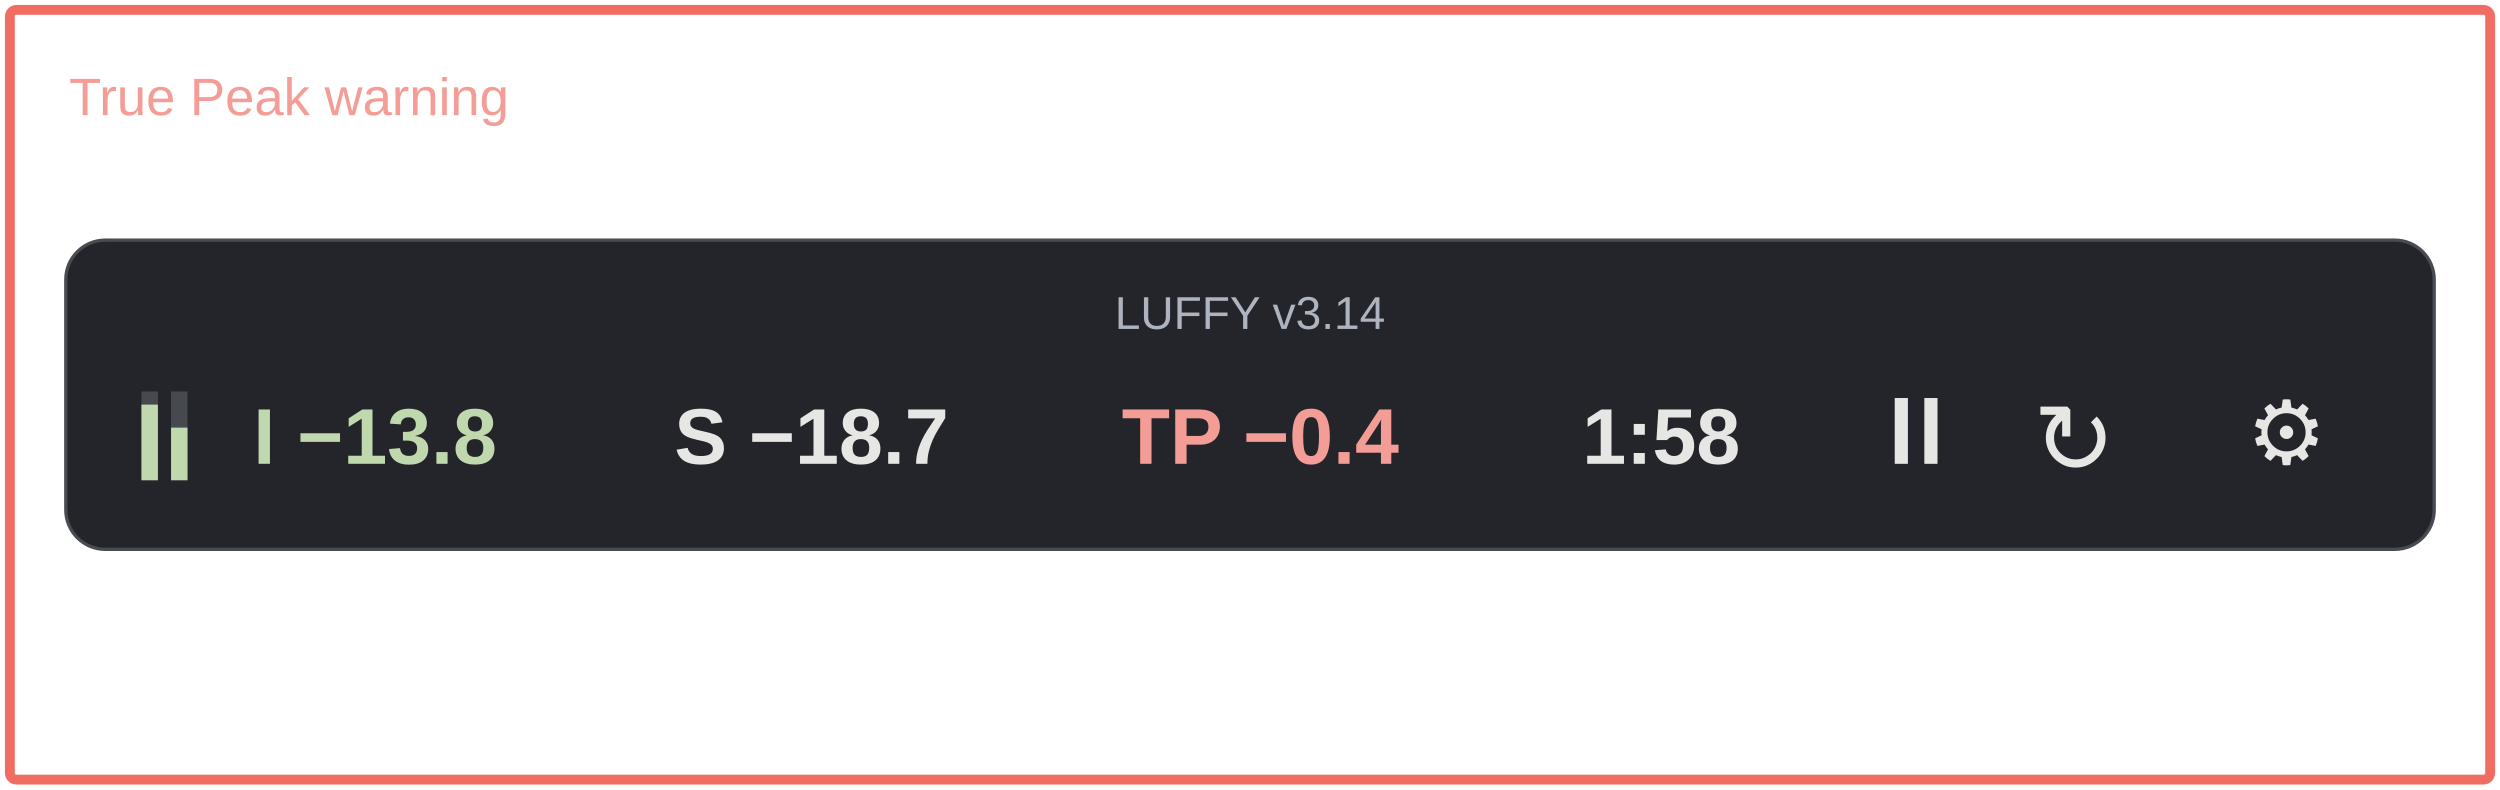
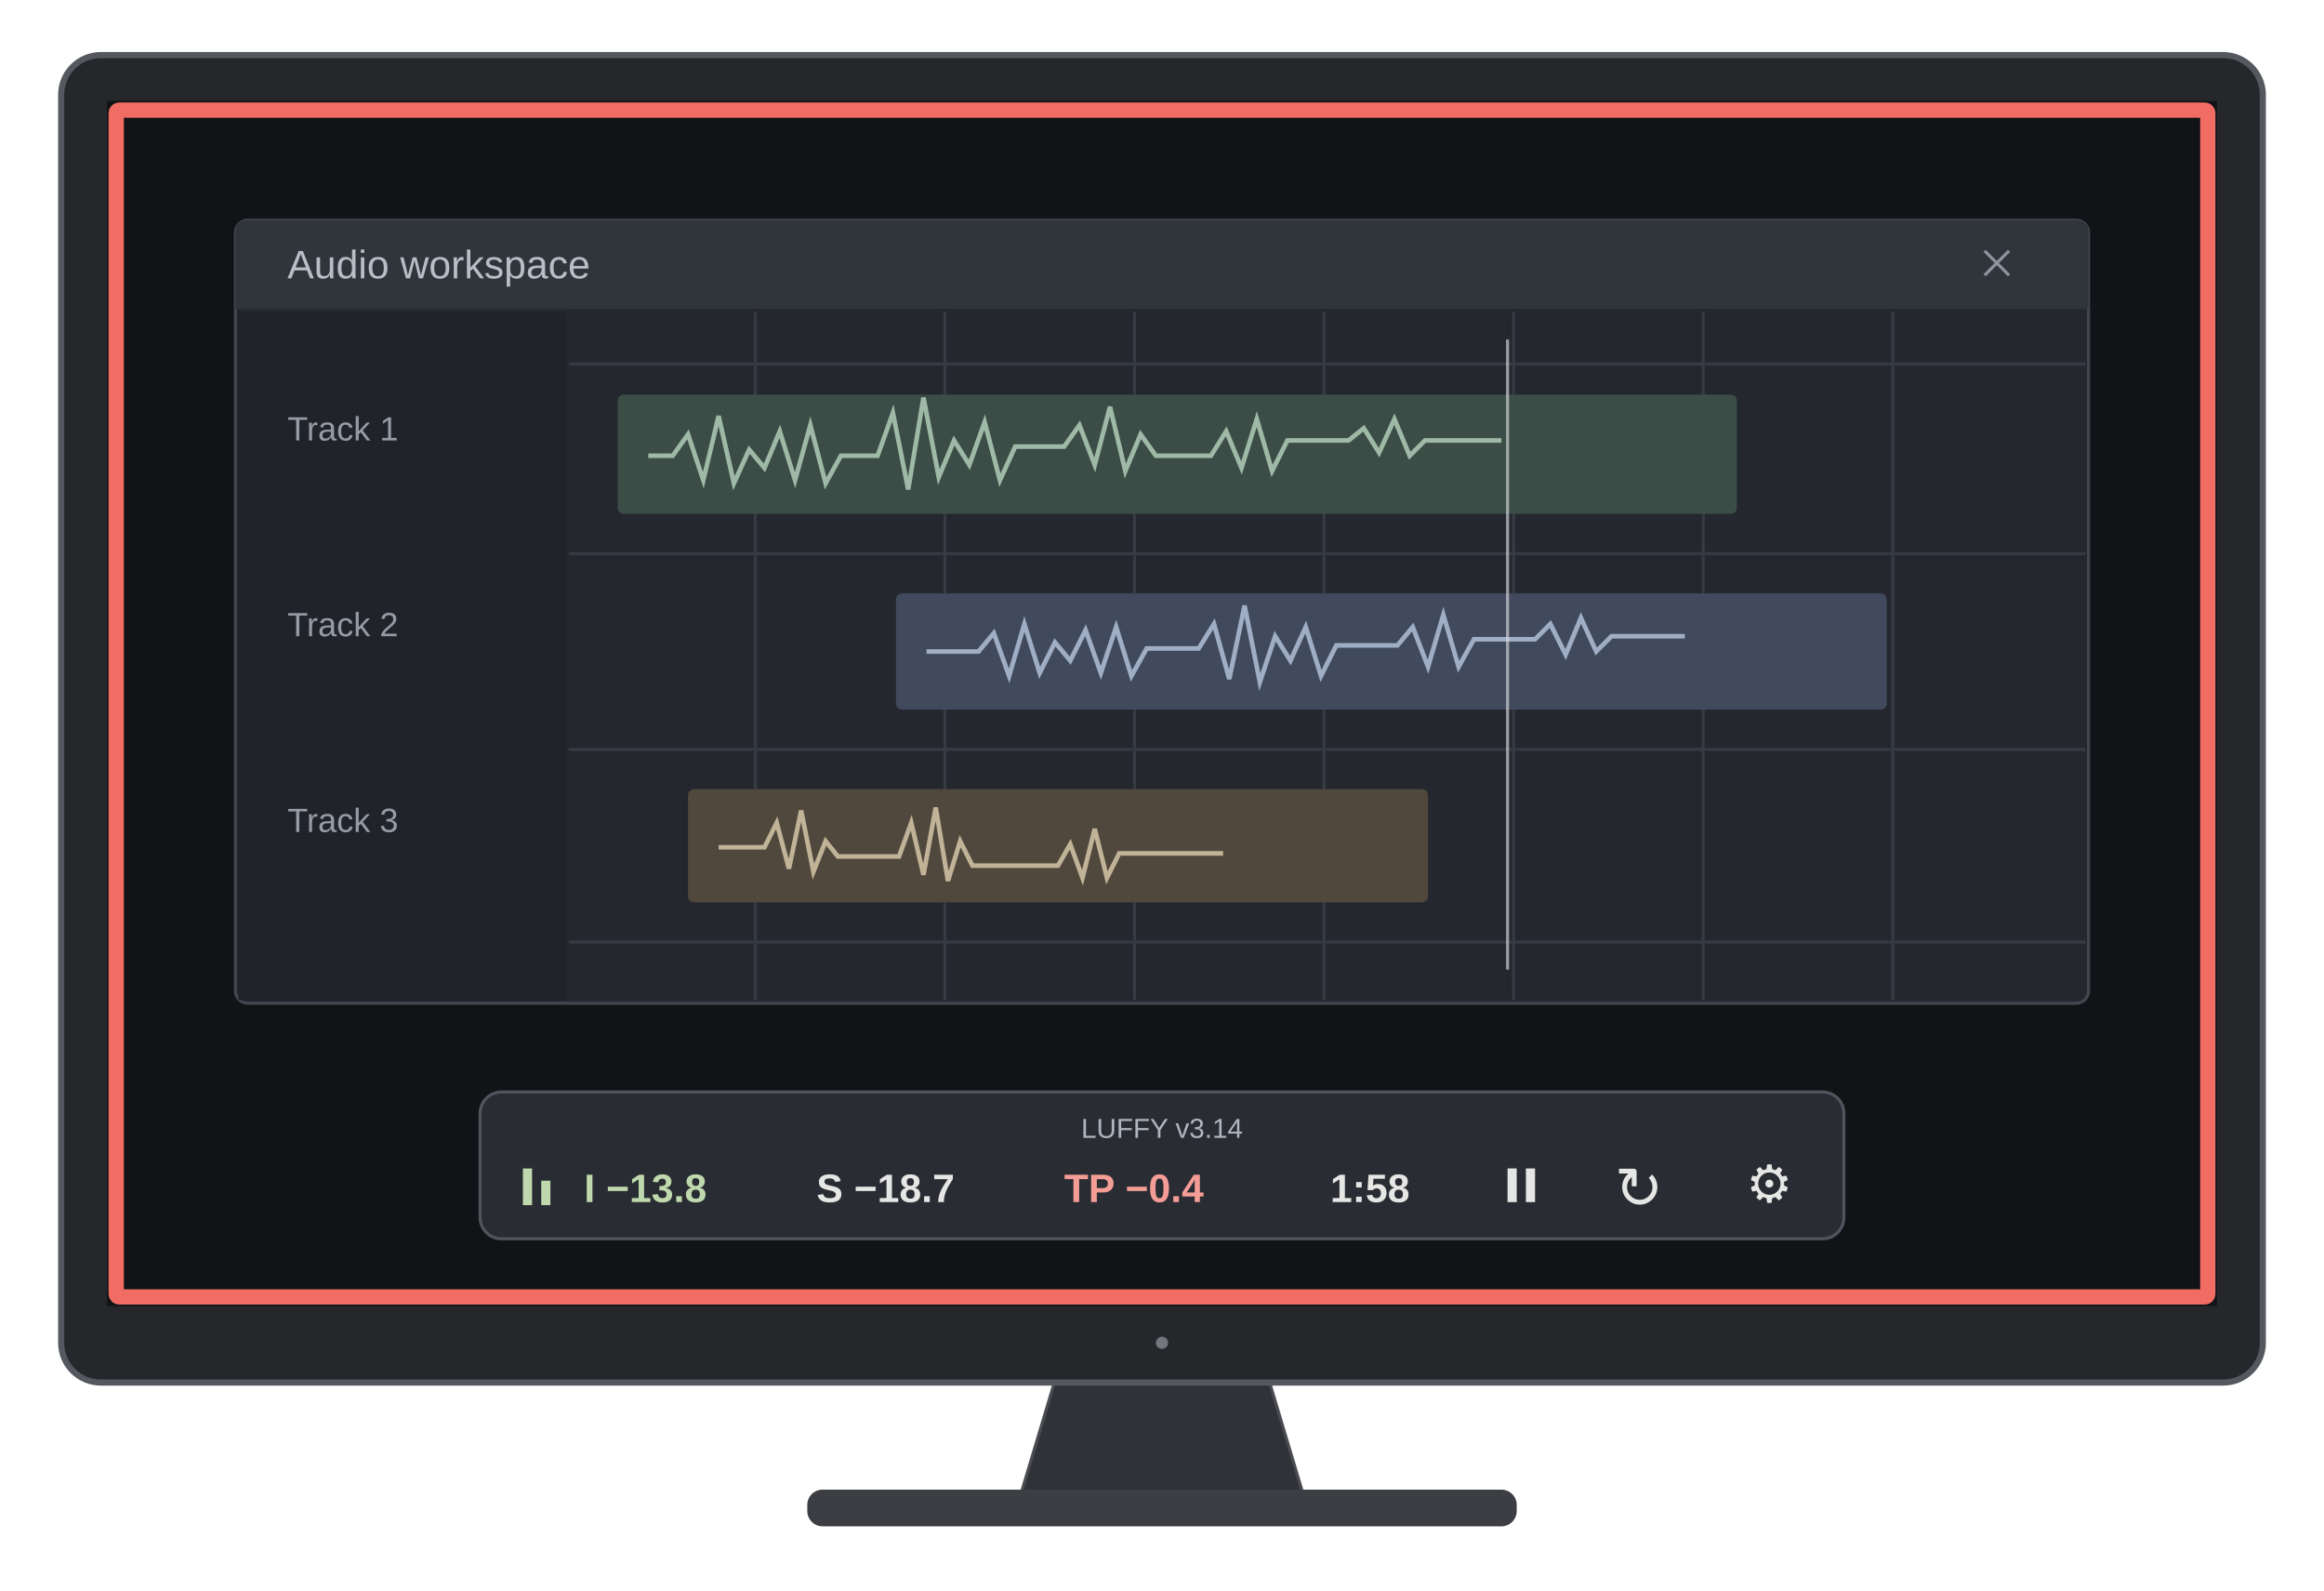
- <svg xmlns="http://www.w3.org/2000/svg" width="760" height="240" viewBox="0 0 760 240" role="img" aria-labelledby="title desc">
-   <rect x="3" y="3" width="754" height="234" rx="2" fill="none" stroke="#f16d64" stroke-width="3" />
-   <rect x="20" y="73" width="720" height="94" rx="12" fill="#23252a" stroke="#484b52" />
+ <svg xmlns="http://www.w3.org/2000/svg" width="760" height="520" viewBox="0 0 760 520" role="img" aria-labelledby="title desc">
+   <path d="M346 448H414L426 488H334Z" fill="#303237" stroke="#4a4c51" />
+   <rect x="264" y="487" width="232" height="12" rx="5" fill="#3c3e43" />
+   <rect x="20" y="18" width="720" height="434" rx="13" fill="#25272b" stroke="#55585e" stroke-width="2" />
+   <rect x="35" y="33" width="690" height="394" fill="#111316" />
+   <circle cx="380" cy="439" r="2" fill="#72777e" />
  <g font-family="Segoe UI,Arial,sans-serif">
-     <text x="21" y="35" fill="#f49d96" font-size="16">True Peak warning</text>
-     <text x="380" y="100" text-anchor="middle" fill="#aeb4bf" font-size="14">LUFFY v3.14</text>
-     <g fill="#46494f">
-       <rect x="43" y="119" width="5" height="27" />
-       <rect x="52" y="119" width="5" height="27" />
+     <rect x="77" y="72" width="606" height="256" rx="4" fill="#24272d" stroke="#42464e" />
+     <path d="M81 72H679Q683 72 683 76V101H77V76Q77 72 81 72" fill="#30343b" />
+     <text x="94" y="91" fill="#b9bdc5" font-size="13">Audio workspace</text>
+     <path d="M649 82l8 8m0-8-8 8" stroke="#8e949d" />
+     <rect x="78" y="102" width="107" height="225" fill="#202329" />
+     <g fill="#969ca6" font-size="11">
+       <text x="94" y="144">Track 1</text>
+       <text x="94" y="208">Track 2</text>
+       <text x="94" y="272">Track 3</text>
    </g>
+     <g stroke="#353a43" fill="none">
+       <path d="M186 119H682M186 181H682M186 245H682M186 308H682" />
+       <path d="M247 102V327M309 102V327M371 102V327M433 102V327M495 102V327M557 102V327M619 102V327" />
+     </g>
+     <rect x="202" y="129" width="366" height="39" rx="2" fill="#3b4d46" />
+     <path d="M212 149h8l5-7 5 15 5-21 5 22 5-11 5 6 5-12 5 16 5-18 5 19 5-9h12l5-14 5 25 5-30 5 26 5-12 5 8 5-14 5 19 5-11h16l5-7 5 13 5-19 5 21 5-12 5 7h18l5-8 5 12 5-16 5 17 5-10h20l5-4 5 8 5-11 5 12 5-5h25" fill="none" stroke="#9fb9a7" stroke-width="1.5" />
+     <rect x="293" y="194" width="324" height="38" rx="2" fill="#404a5c" />
+     <path d="M303 213h17l5-6 5 14 5-17 5 16 5-10 5 6 5-10 5 14 5-15 5 16 5-9h17l5-8 5 18 5-24 5 25 5-15 5 8 5-11 5 16 5-10h20l5-6 5 13 5-17 5 17 5-9h20l5-5 5 10 5-12 5 11 5-5h24" fill="none" stroke="#a0aec5" stroke-width="1.5" />
+     <rect x="225" y="258" width="242" height="37" rx="2" fill="#51483d" />
+     <path d="M235 277h15l4-8 4 15 4-19 4 20 4-10 4 5h20l4-11 4 17 4-22 4 24 4-13 4 8h28l4-7 4 11 4-16 4 16 4-8h34" fill="none" stroke="#c1b397" stroke-width="1.5" />
+     <path d="M493 111V317" stroke="#d7d9dd" stroke-opacity=".65" />
+     <rect x="157" y="357" width="446" height="48" rx="7" fill="#292c32" stroke="#50545d" />
+     <text x="380" y="372" text-anchor="middle" fill="#b0b6c0" font-size="9">LUFFY v3.14</text>
    <g fill="#bfd8ad">
-       <rect x="43" y="123" width="5" height="23" />
-       <rect x="52" y="130" width="5" height="16" />
+       <rect x="171" y="382" width="3" height="12" />
+       <rect x="177" y="386" width="3" height="8" />
    </g>
-     <g font-size="24" font-weight="600">
-       <text x="77" y="141" fill="#bfd8ad">I −13.8</text>
-       <text x="205" y="141" fill="#e6e7e5">S −18.7</text>
-       <text x="341" y="141" fill="#f49d96">TP −0.4</text>
-       <text x="481" y="141" fill="#e6e7e5">1:58</text>
+     <g font-size="13" font-weight="600">
+       <text x="191" y="393" fill="#bfd8ad">I −13.8</text>
+       <text x="267" y="393" fill="#e6e7e5">S −18.7</text>
+       <text x="348" y="393" fill="#f49d96">TP −0.4</text>
+       <text x="435" y="393" fill="#e6e7e5">1:58</text>
    </g>
    <g fill="#e6e7e5">
-       <rect x="576" y="121" width="4" height="20" />
-       <rect x="585" y="121" width="4" height="20" />
+       <rect x="493" y="382" width="3" height="11" />
+       <rect x="499" y="382" width="3" height="11" />
    </g>
-     <text x="618" y="144" fill="#e6e7e5" font-size="30">↻</text>
-     <text x="683" y="141" fill="#e6e7e5" font-size="27">⚙</text>
+     <text x="528" y="395" fill="#e6e7e5" font-size="19">↻</text>
+     <text x="571" y="393" fill="#e6e7e5" font-size="17">⚙</text>
  </g>
+   <rect x="38" y="36" width="684" height="388" rx="1" fill="none" stroke="#f16d64" stroke-width="5" />
</svg>
